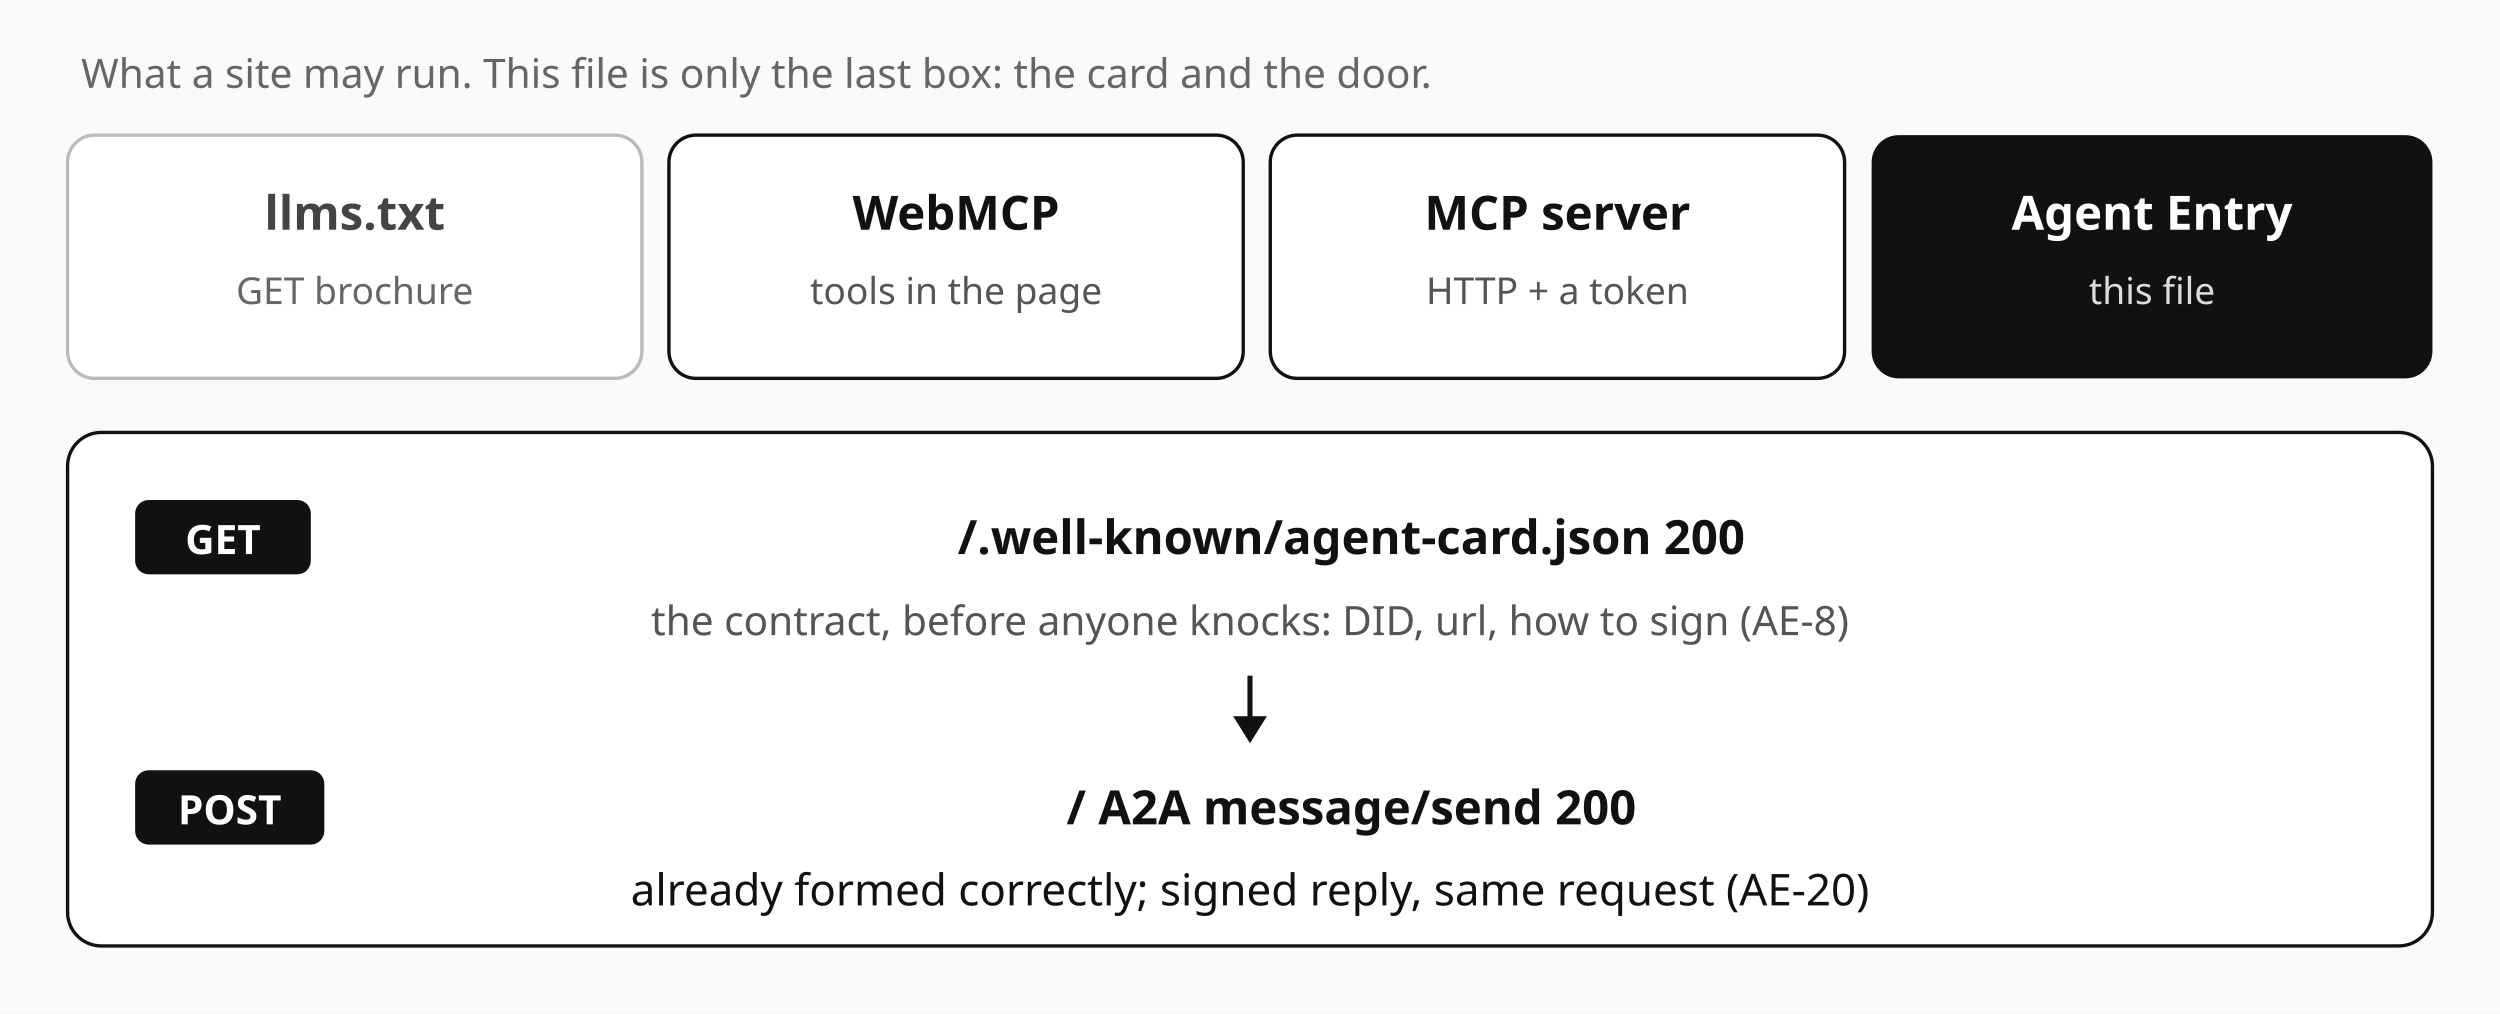
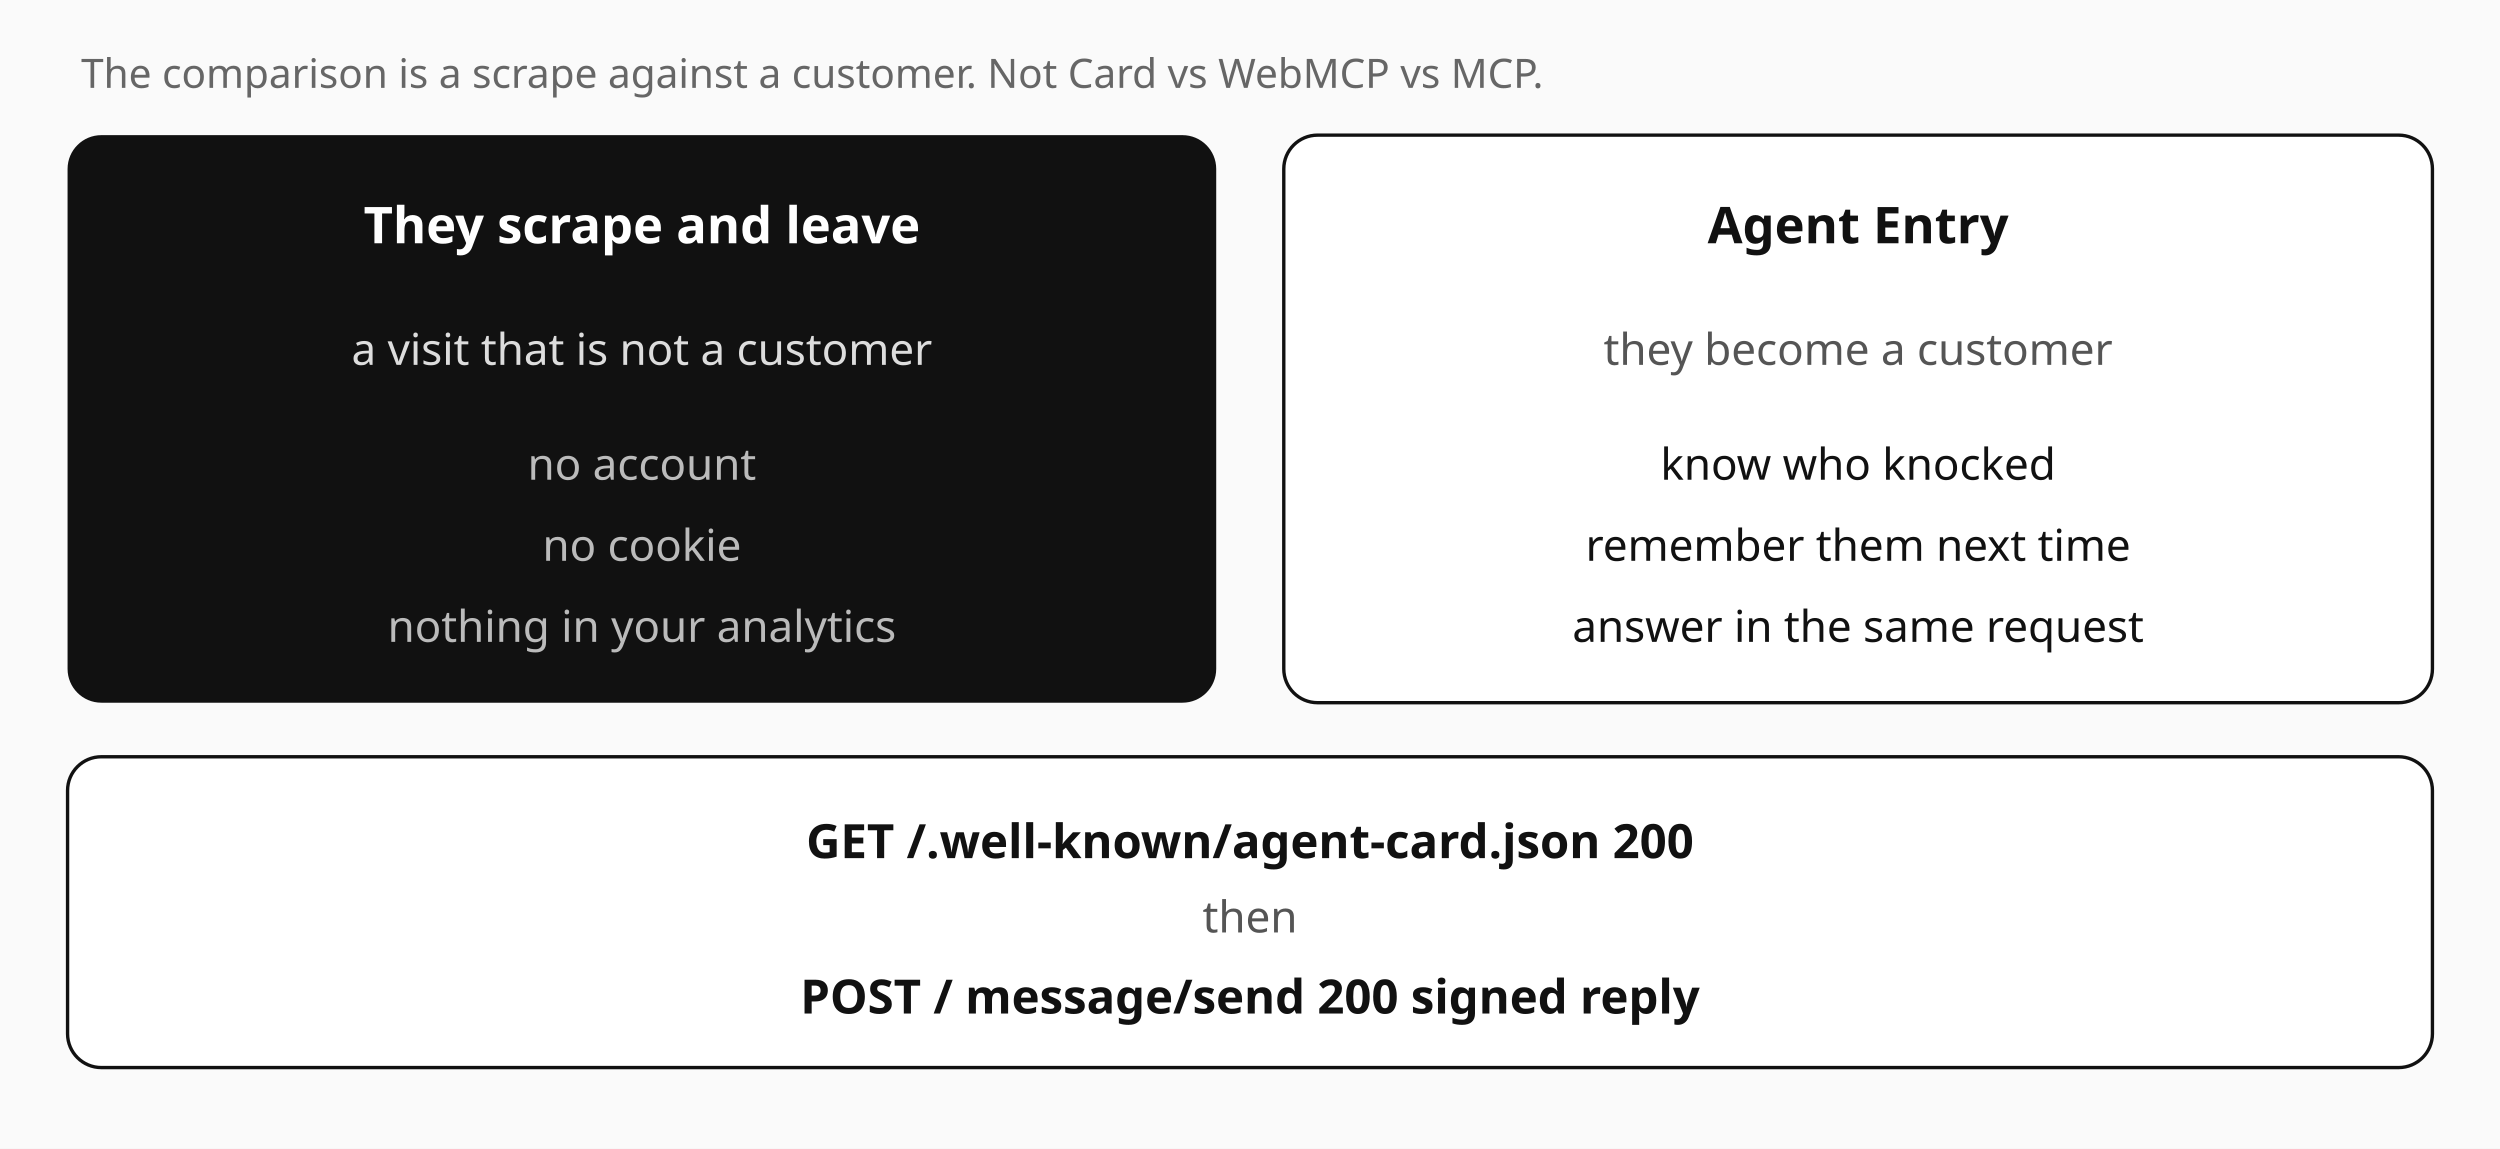
- <svg xmlns="http://www.w3.org/2000/svg" viewBox="0 0 740 300" role="img" aria-labelledby="t d">
-   <rect width="740" height="300" fill="#fafafa" />
-   <text x="24" y="26" font-family="ui-sans-serif, system-ui, sans-serif" font-size="12" fill="#666">What a site may run. This file is only the last box: the card and the door.</text>
-   <rect x="20" y="40" width="170" height="72" rx="8" fill="#fff" stroke="#bbb" />
-   <text x="105" y="68" text-anchor="middle" font-family="ui-sans-serif, system-ui, sans-serif" font-size="14" font-weight="700" fill="#444">llms.txt</text>
-   <text x="105" y="90" text-anchor="middle" font-family="ui-sans-serif, system-ui, sans-serif" font-size="11" fill="#666">GET brochure</text>
-   <rect x="198" y="40" width="170" height="72" rx="8" fill="#fff" stroke="#111" />
-   <text x="283" y="68" text-anchor="middle" font-family="ui-sans-serif, system-ui, sans-serif" font-size="14" font-weight="700" fill="#111">WebMCP</text>
-   <text x="283" y="90" text-anchor="middle" font-family="ui-sans-serif, system-ui, sans-serif" font-size="11" fill="#555">tools in the page</text>
-   <rect x="376" y="40" width="170" height="72" rx="8" fill="#fff" stroke="#111" />
-   <text x="461" y="68" text-anchor="middle" font-family="ui-sans-serif, system-ui, sans-serif" font-size="14" font-weight="700" fill="#111">MCP server</text>
-   <text x="461" y="90" text-anchor="middle" font-family="ui-sans-serif, system-ui, sans-serif" font-size="11" fill="#555">HTTP + a token</text>
-   <rect x="554" y="40" width="166" height="72" rx="8" fill="#111" />
-   <text x="637" y="68" text-anchor="middle" font-family="ui-sans-serif, system-ui, sans-serif" font-size="14" font-weight="700" fill="#fff">Agent Entry</text>
-   <text x="637" y="90" text-anchor="middle" font-family="ui-sans-serif, system-ui, sans-serif" font-size="11" fill="#ddd">this file</text>
-   <rect x="20" y="128" width="700" height="152" rx="10" fill="#fff" stroke="#111" />
-   <rect x="40" y="148" width="52" height="22" rx="4" fill="#111" />
-   <text x="66" y="164" text-anchor="middle" font-family="ui-sans-serif, system-ui, sans-serif" font-size="12" font-weight="700" fill="#fff">GET</text>
-   <text x="400" y="164" text-anchor="middle" font-family="ui-sans-serif, system-ui, sans-serif" font-size="14" font-weight="700" fill="#111">/.well-known/agent-card.json   200</text>
-   <text x="370" y="188" text-anchor="middle" font-family="ui-sans-serif, system-ui, sans-serif" font-size="12" fill="#555">the contract, before anyone knocks: DID, url, how to sign (AE-8)</text>
-   <path d="M370 200v14" stroke="#111" stroke-width="1.5" />
-   <polygon points="370,220 365,212 375,212" fill="#111" />
-   <rect x="40" y="228" width="56" height="22" rx="4" fill="#111" />
-   <text x="68" y="244" text-anchor="middle" font-family="ui-sans-serif, system-ui, sans-serif" font-size="12" font-weight="700" fill="#fff">POST</text>
-   <text x="400" y="244" text-anchor="middle" font-family="ui-sans-serif, system-ui, sans-serif" font-size="14" font-weight="700" fill="#111">/   A2A message/send   200</text>
-   <text x="370" y="268" text-anchor="middle" font-family="ui-sans-serif, system-ui, sans-serif" font-size="13" fill="#111">already formed correctly; signed reply, same request (AE-20)</text>
+ <svg xmlns="http://www.w3.org/2000/svg" viewBox="0 0 740 340" role="img">
+   <rect width="740" height="340" fill="#fafafa" />
+   <text x="24" y="26" font-family="ui-sans-serif, system-ui, sans-serif" font-size="12" fill="#666">The comparison is a scrape against a customer. Not Card vs WebMCP vs MCP.</text>
+   <rect x="20" y="40" width="340" height="168" rx="10" fill="#111" />
+   <text x="190" y="72" text-anchor="middle" font-family="ui-sans-serif, system-ui, sans-serif" font-size="15" font-weight="700" fill="#fff">They scrape and leave</text>
+   <text x="190" y="108" text-anchor="middle" font-family="ui-sans-serif, system-ui, sans-serif" font-size="13" fill="#ddd">a visit that is not a customer</text>
+   <text x="190" y="142" text-anchor="middle" font-family="ui-sans-serif, system-ui, sans-serif" font-size="13" fill="#bbb">no account</text>
+   <text x="190" y="166" text-anchor="middle" font-family="ui-sans-serif, system-ui, sans-serif" font-size="13" fill="#bbb">no cookie</text>
+   <text x="190" y="190" text-anchor="middle" font-family="ui-sans-serif, system-ui, sans-serif" font-size="13" fill="#bbb">nothing in your analytics</text>
+   <rect x="380" y="40" width="340" height="168" rx="10" fill="#fff" stroke="#111" />
+   <text x="550" y="72" text-anchor="middle" font-family="ui-sans-serif, system-ui, sans-serif" font-size="15" font-weight="700" fill="#111">Agent Entry</text>
+   <text x="550" y="108" text-anchor="middle" font-family="ui-sans-serif, system-ui, sans-serif" font-size="13" fill="#555">they become a customer</text>
+   <text x="550" y="142" text-anchor="middle" font-family="ui-sans-serif, system-ui, sans-serif" font-size="13" fill="#111">know who knocked</text>
+   <text x="550" y="166" text-anchor="middle" font-family="ui-sans-serif, system-ui, sans-serif" font-size="13" fill="#111">remember them next time</text>
+   <text x="550" y="190" text-anchor="middle" font-family="ui-sans-serif, system-ui, sans-serif" font-size="13" fill="#111">answer in the same request</text>
+   <rect x="20" y="224" width="700" height="92" rx="10" fill="#fff" stroke="#111" />
+   <text x="370" y="254" text-anchor="middle" font-family="ui-sans-serif, system-ui, sans-serif" font-size="14" font-weight="700" fill="#111">GET /.well-known/agent-card.json  200</text>
+   <text x="370" y="276" text-anchor="middle" font-family="ui-sans-serif, system-ui, sans-serif" font-size="13" fill="#555">then</text>
+   <text x="370" y="300" text-anchor="middle" font-family="ui-sans-serif, system-ui, sans-serif" font-size="14" font-weight="700" fill="#111">POST /  message/send  200  signed reply</text>
</svg>
